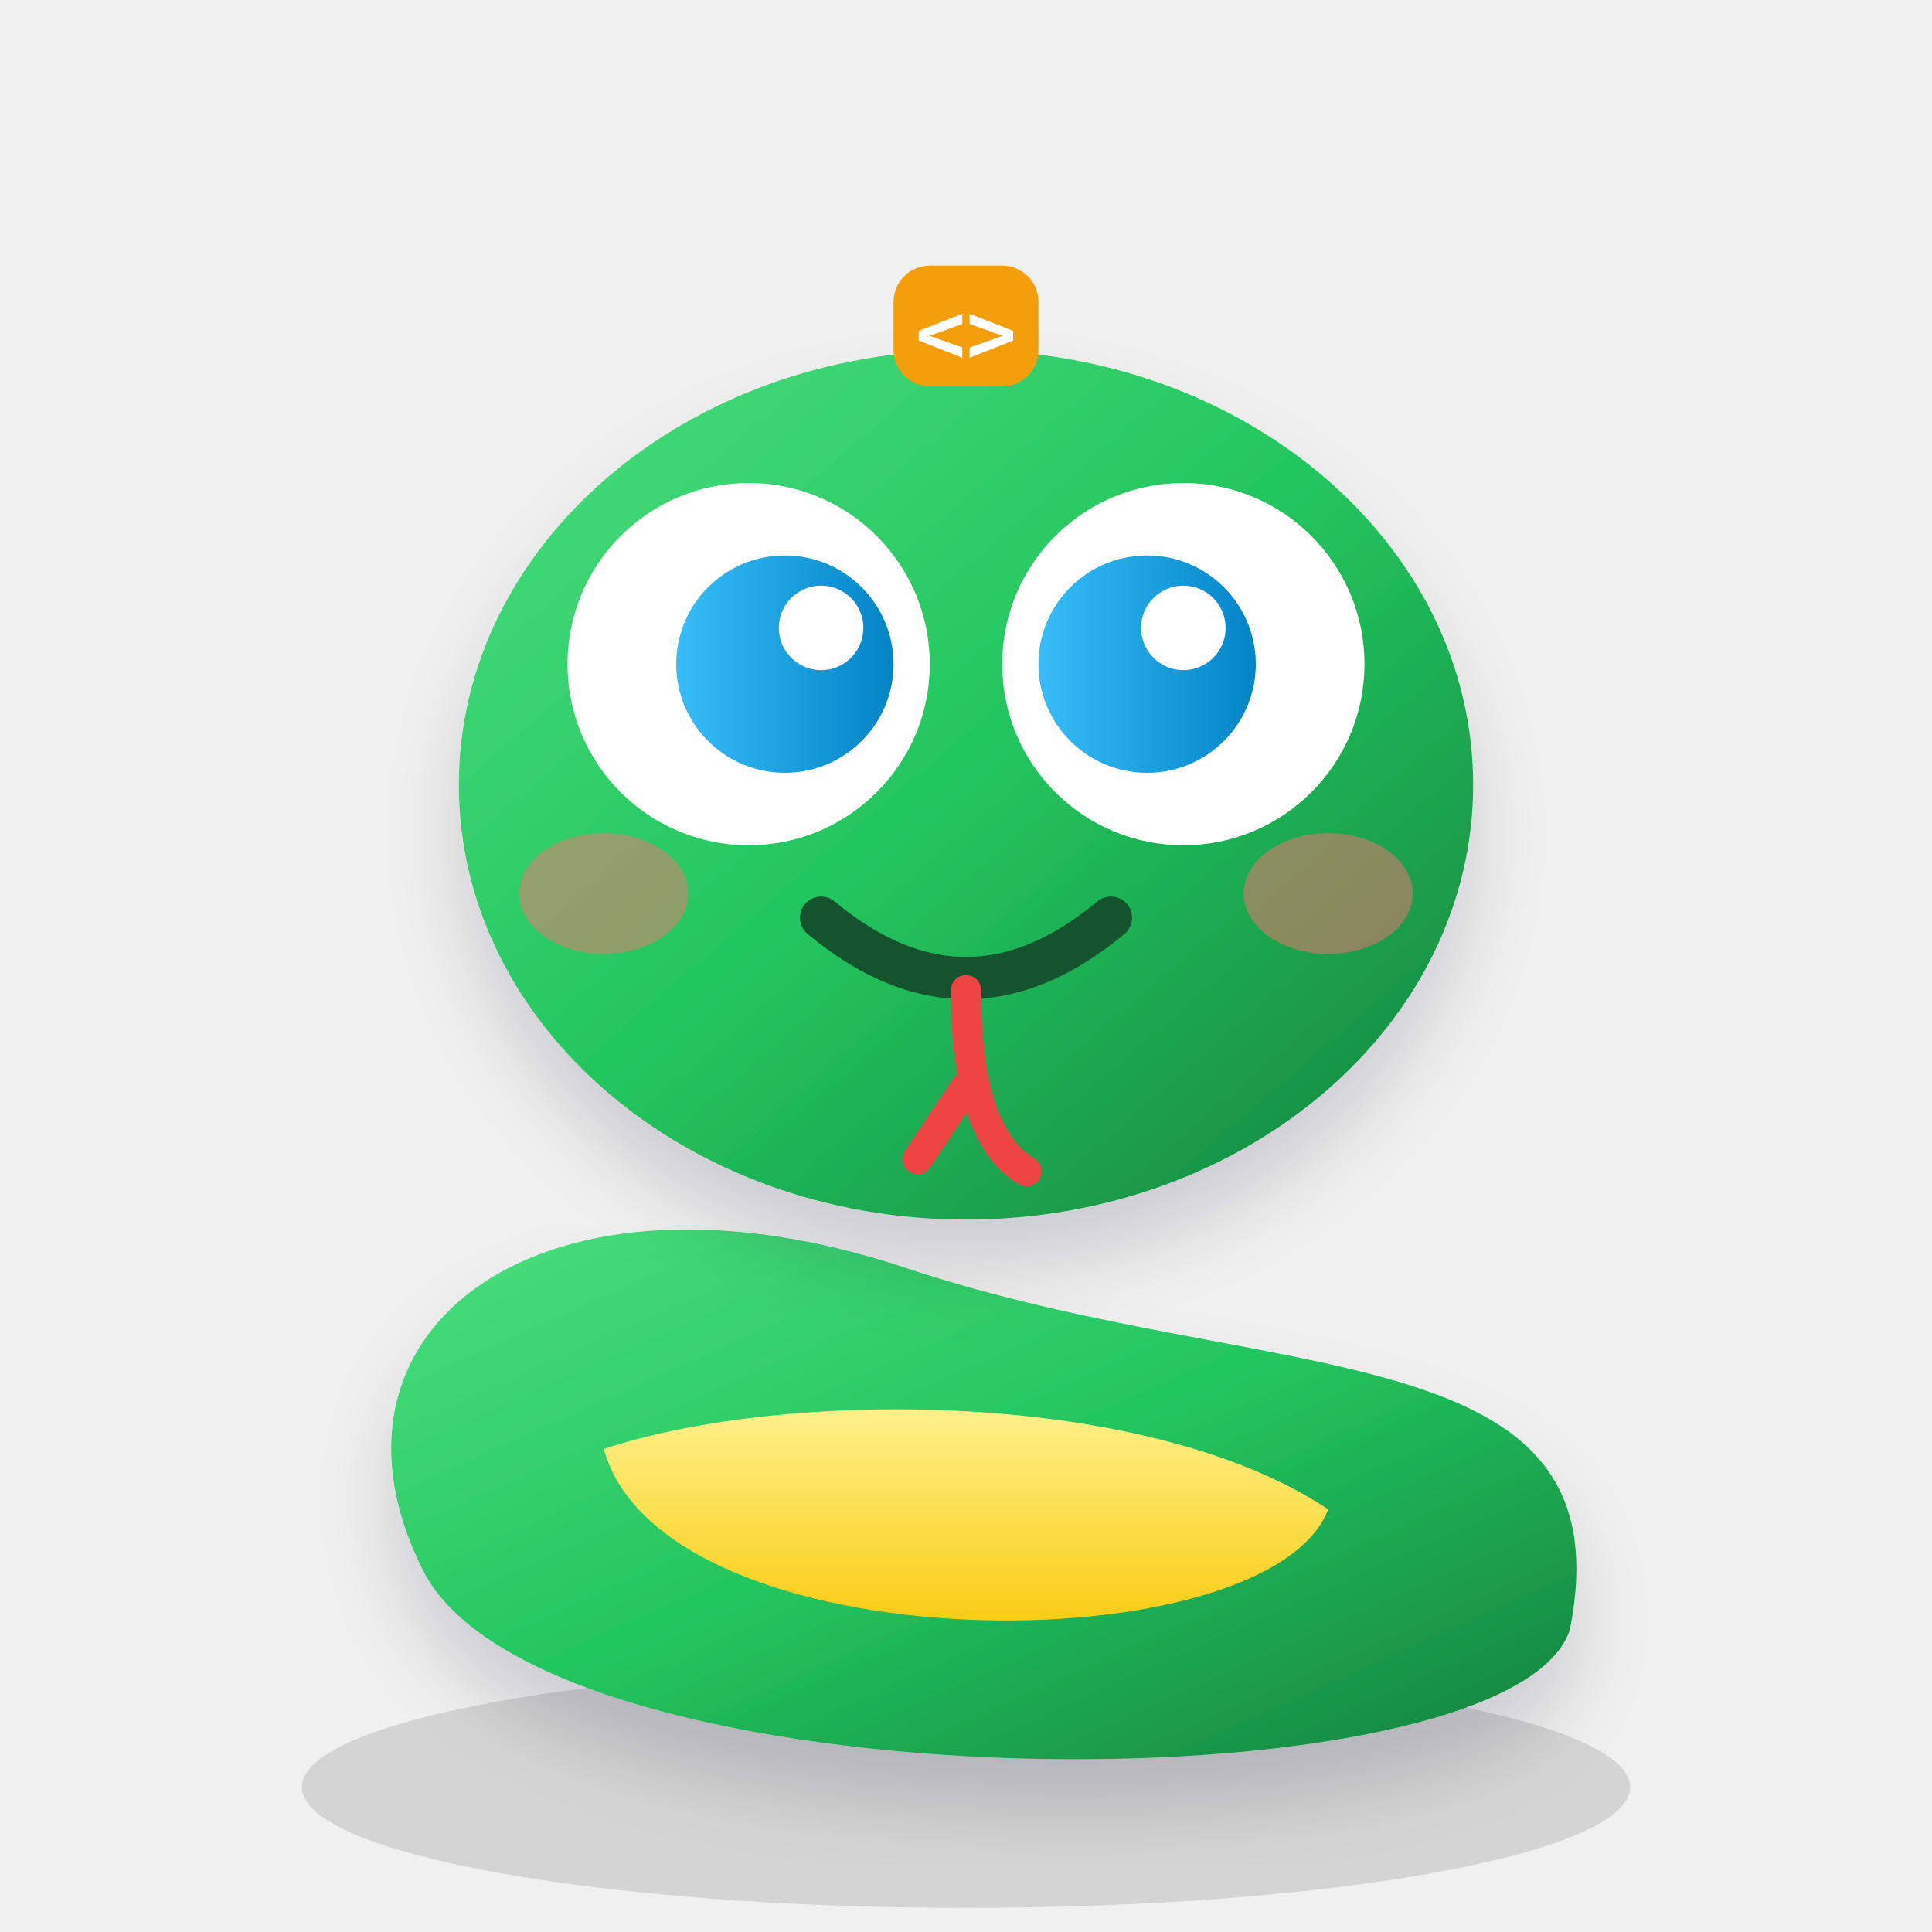
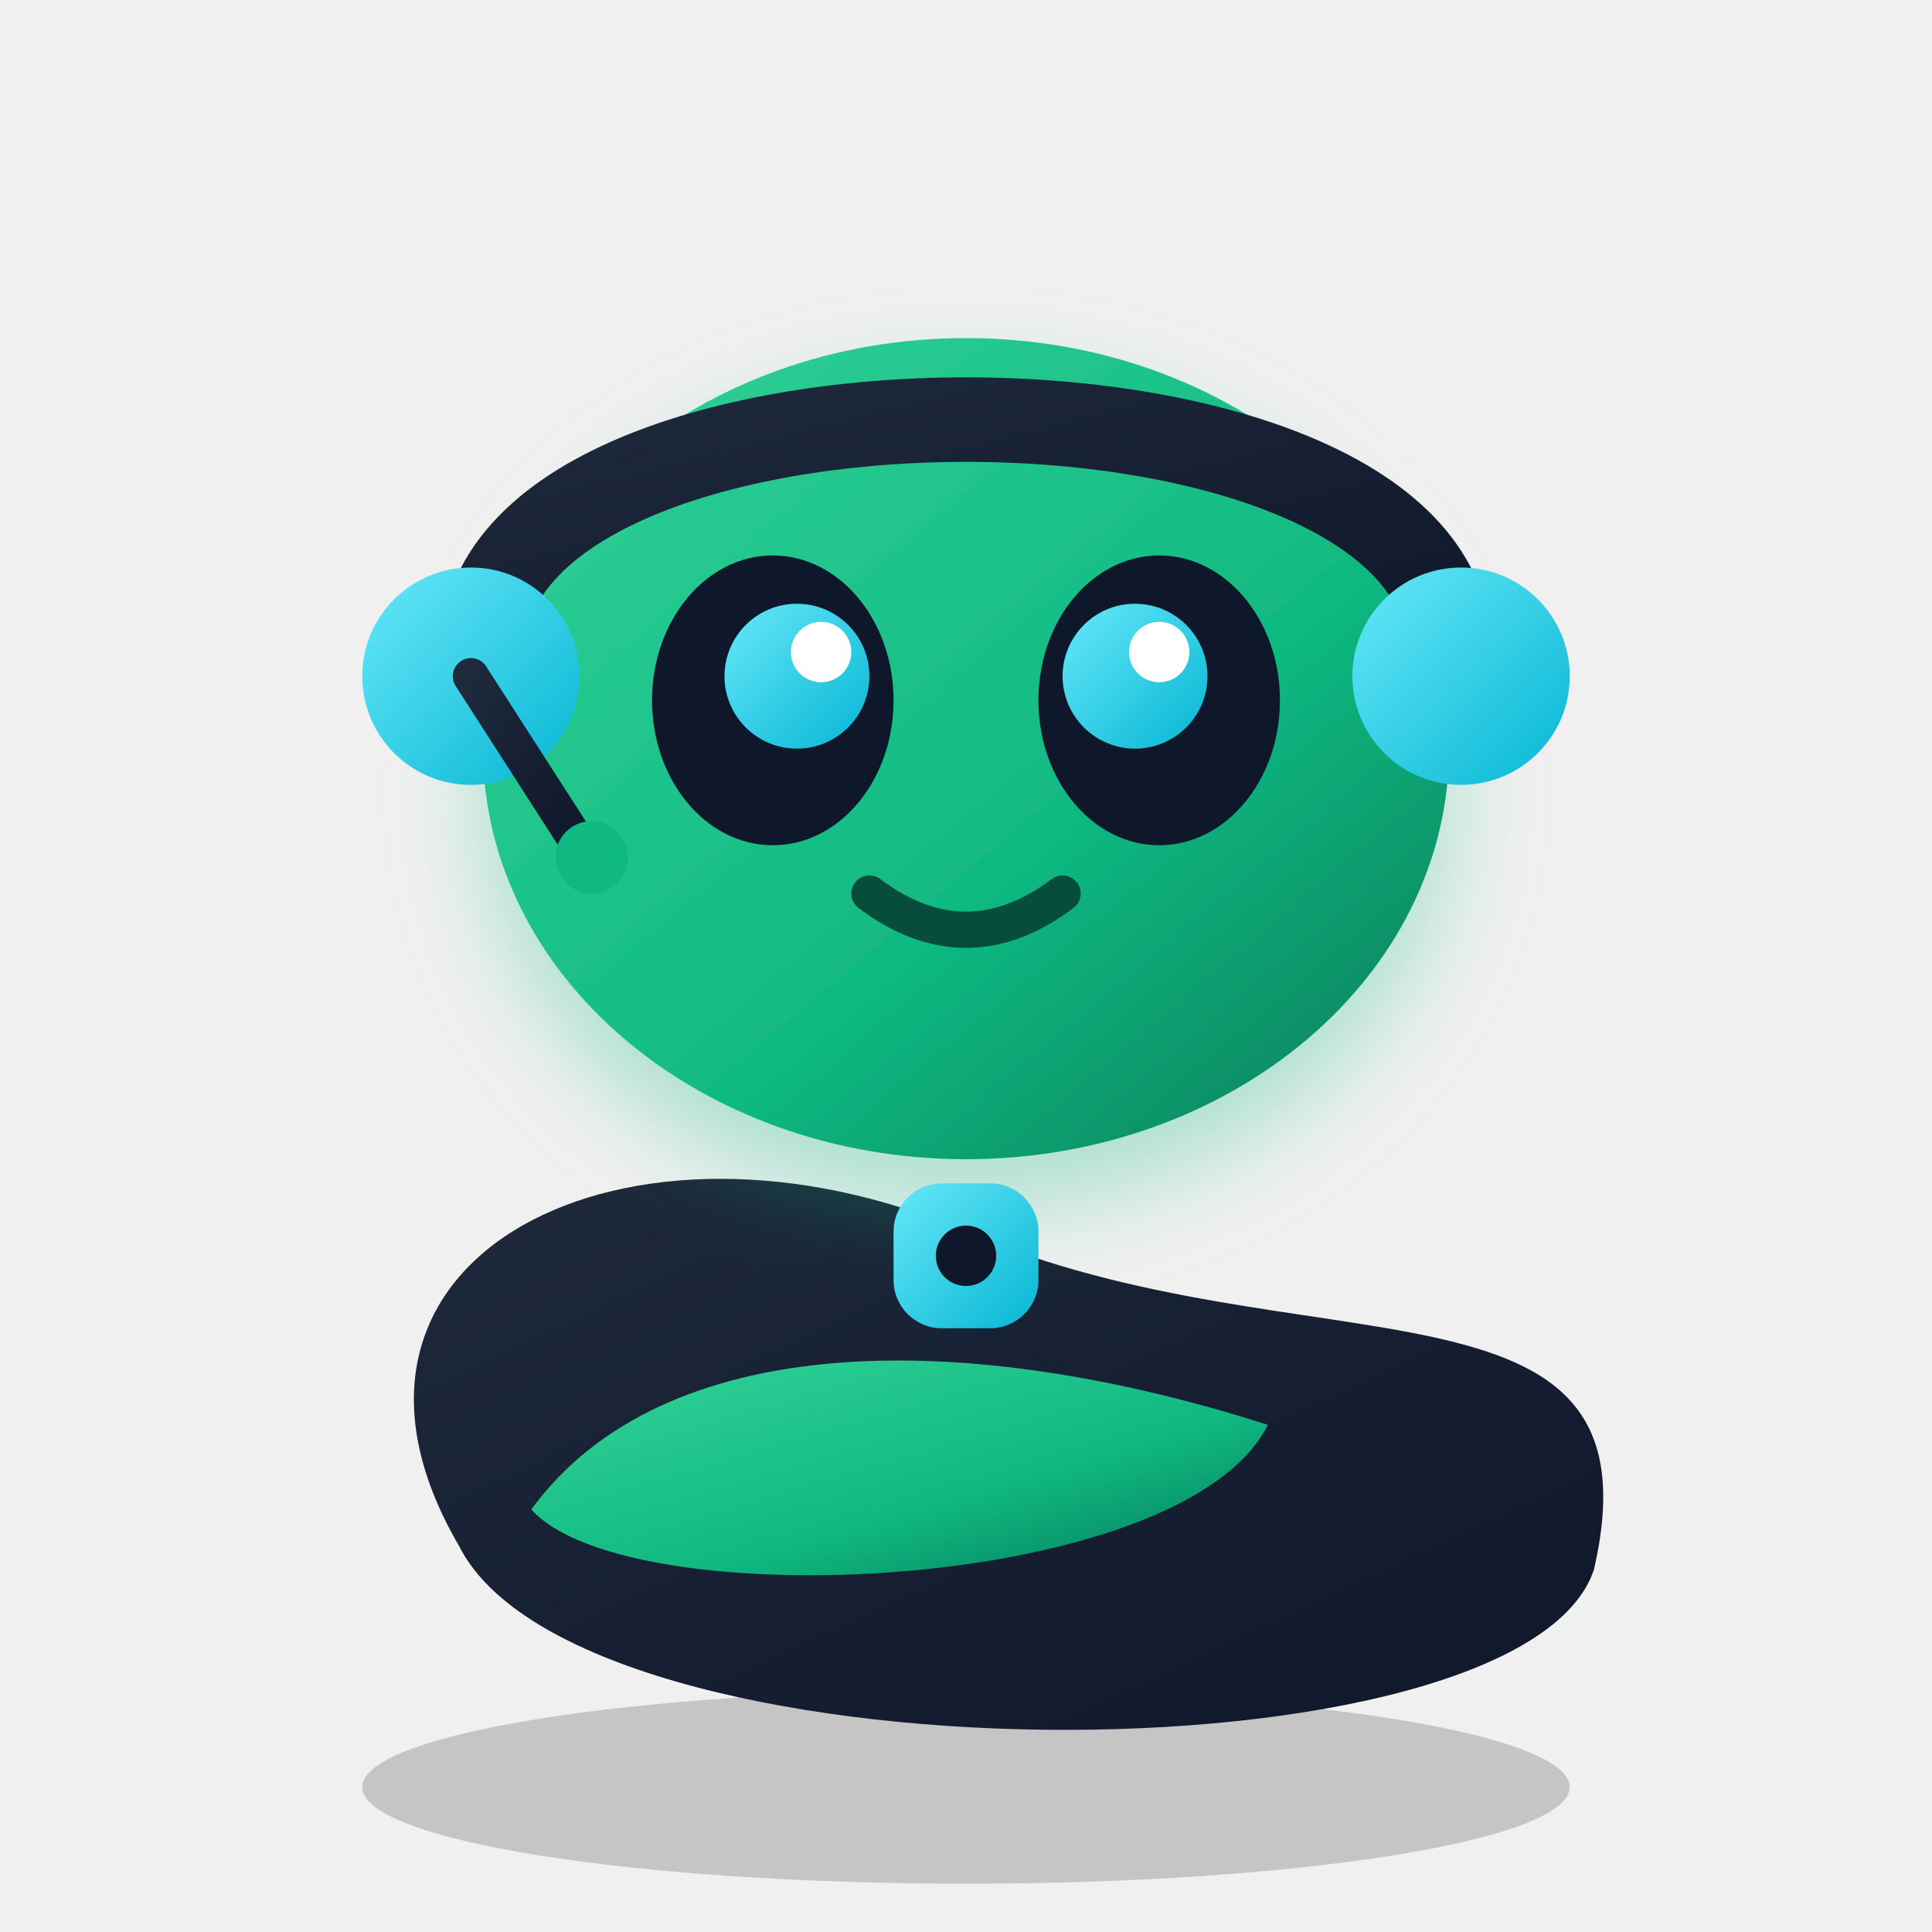
<svg xmlns="http://www.w3.org/2000/svg" viewBox="0 0 160 160" width="160" height="160">
  <defs>
-     <linearGradient id="pythoGreen" x1="0%" y1="0%" x2="100%" y2="100%">
-       <stop offset="0%" stop-color="#4BDE80" />
-       <stop offset="50%" stop-color="#22C55E" />
-       <stop offset="100%" stop-color="#15803D" />
+     <linearGradient id="cyberGreen" x1="0%" y1="0%" x2="100%" y2="100%">
+       <stop offset="0%" stop-color="#34D399" />
+       <stop offset="60%" stop-color="#10B981" />
+       <stop offset="100%" stop-color="#047857" />
    </linearGradient>
-     <linearGradient id="pythoYellow" x1="0%" y1="0%" x2="0%" y2="100%">
-       <stop offset="0%" stop-color="#FEF08A" />
-       <stop offset="100%" stop-color="#FACC15" />
+     <linearGradient id="neonCyan" x1="0%" y1="0%" x2="100%" y2="100%">
+       <stop offset="0%" stop-color="#67E8F9" />
+       <stop offset="100%" stop-color="#06B6D4" />
    </linearGradient>
-     <linearGradient id="pythoBlueGlow" x1="0%" y1="0%" x2="100%" y2="0%">
-       <stop offset="0%" stop-color="#38BDF8" />
-       <stop offset="100%" stop-color="#0284C7" />
+     <linearGradient id="jacketDark" x1="0%" y1="0%" x2="100%" y2="100%">
+       <stop offset="0%" stop-color="#1E293B" />
+       <stop offset="100%" stop-color="#0F172A" />
    </linearGradient>
-     <filter id="dropShadow" x="-10%" y="-10%" width="130%" height="130%">
-       <feDropShadow dx="0" dy="4" stdDeviation="3" flood-color="#0f172a" flood-opacity="0.15" />
+     <filter id="glow" x="-20%" y="-20%" width="140%" height="140%">
+       <feDropShadow dx="0" dy="4" stdDeviation="4" flood-color="#10B981" flood-opacity="0.3" />
    </filter>
  </defs>
-   <ellipse cx="80" cy="148" rx="55" ry="10" fill="#000000" opacity="0.12" />
-   <path d="M 35 130 C 25 110, 45 95, 75 105 C 105 115, 135 110, 130 135 C 125 150, 45 150, 35 130 Z" fill="url(#pythoGreen)" filter="url(#dropShadow)" />
-   <path d="M 50 120 C 65 115, 95 115, 110 125 C 105 138, 55 138, 50 120 Z" fill="url(#pythoYellow)" />
-   <ellipse cx="80" cy="65" rx="42" ry="36" fill="url(#pythoGreen)" filter="url(#dropShadow)" />
-   <ellipse cx="50" cy="74" rx="7" ry="5" fill="#F87171" opacity="0.5" />
-   <ellipse cx="110" cy="74" rx="7" ry="5" fill="#F87171" opacity="0.5" />
-   <circle cx="62" cy="55" r="15" fill="#FFFFFF" />
-   <circle cx="98" cy="55" r="15" fill="#FFFFFF" />
-   <circle cx="65" cy="55" r="9" fill="url(#pythoBlueGlow)" />
-   <circle cx="95" cy="55" r="9" fill="url(#pythoBlueGlow)" />
-   <circle cx="68" cy="52" r="3.5" fill="#FFFFFF" />
-   <circle cx="98" cy="52" r="3.5" fill="#FFFFFF" />
-   <path d="M 68 76 Q 80 86 92 76" stroke="#14532D" stroke-width="3.5" fill="none" stroke-linecap="round" />
-   <path d="M 80 82 Q 80 94 85 97 M 80 90 L 76 96" stroke="#EF4444" stroke-width="2.5" fill="none" stroke-linecap="round" />
-   <rect x="74" y="22" width="12" height="10" rx="3" fill="#F59E0B" />
-   <text x="80" y="30" font-family="'JetBrains Mono', monospace" font-size="7" font-weight="bold" fill="#FFFFFF" text-anchor="middle">&lt;&gt;</text>
+   <ellipse cx="80" cy="148" rx="50" ry="8" fill="#000000" opacity="0.18" />
+   <path d="M 38 128 C 24 104, 52 90, 80 102 C 108 114, 138 104, 132 130 C 126 148, 48 148, 38 128 Z" fill="url(#jacketDark)" />
+   <path d="M 44 125 C 55 110, 80 110, 105 118 C 98 132, 52 134, 44 125 Z" fill="url(#cyberGreen)" />
+   <ellipse cx="80" cy="62" rx="40" ry="34" fill="url(#cyberGreen)" filter="url(#glow)" />
+   <path d="M 40 55 C 38 28, 122 28, 120 55" stroke="url(#jacketDark)" stroke-width="7" fill="none" stroke-linecap="round" />
+   <circle cx="39" cy="56" r="9" fill="url(#neonCyan)" />
+   <circle cx="121" cy="56" r="9" fill="url(#neonCyan)" />
+   <path d="M 39 56 L 48 70" stroke="url(#jacketDark)" stroke-width="3" stroke-linecap="round" />
+   <circle cx="49" cy="71" r="3" fill="#10B981" />
+   <ellipse cx="64" cy="58" rx="10" ry="12" fill="#0F172A" />
+   <ellipse cx="96" cy="58" rx="10" ry="12" fill="#0F172A" />
+   <circle cx="66" cy="56" r="6" fill="url(#neonCyan)" />
+   <circle cx="94" cy="56" r="6" fill="url(#neonCyan)" />
+   <circle cx="68" cy="54" r="2.5" fill="#FFFFFF" />
+   <circle cx="96" cy="54" r="2.5" fill="#FFFFFF" />
+   <path d="M 72 74 Q 80 80 88 74" stroke="#064E3B" stroke-width="3" fill="none" stroke-linecap="round" />
+   <rect x="74" y="98" width="12" height="12" rx="4" fill="url(#neonCyan)" />
+   <circle cx="80" cy="104" r="2.5" fill="#0F172A" />
</svg>
